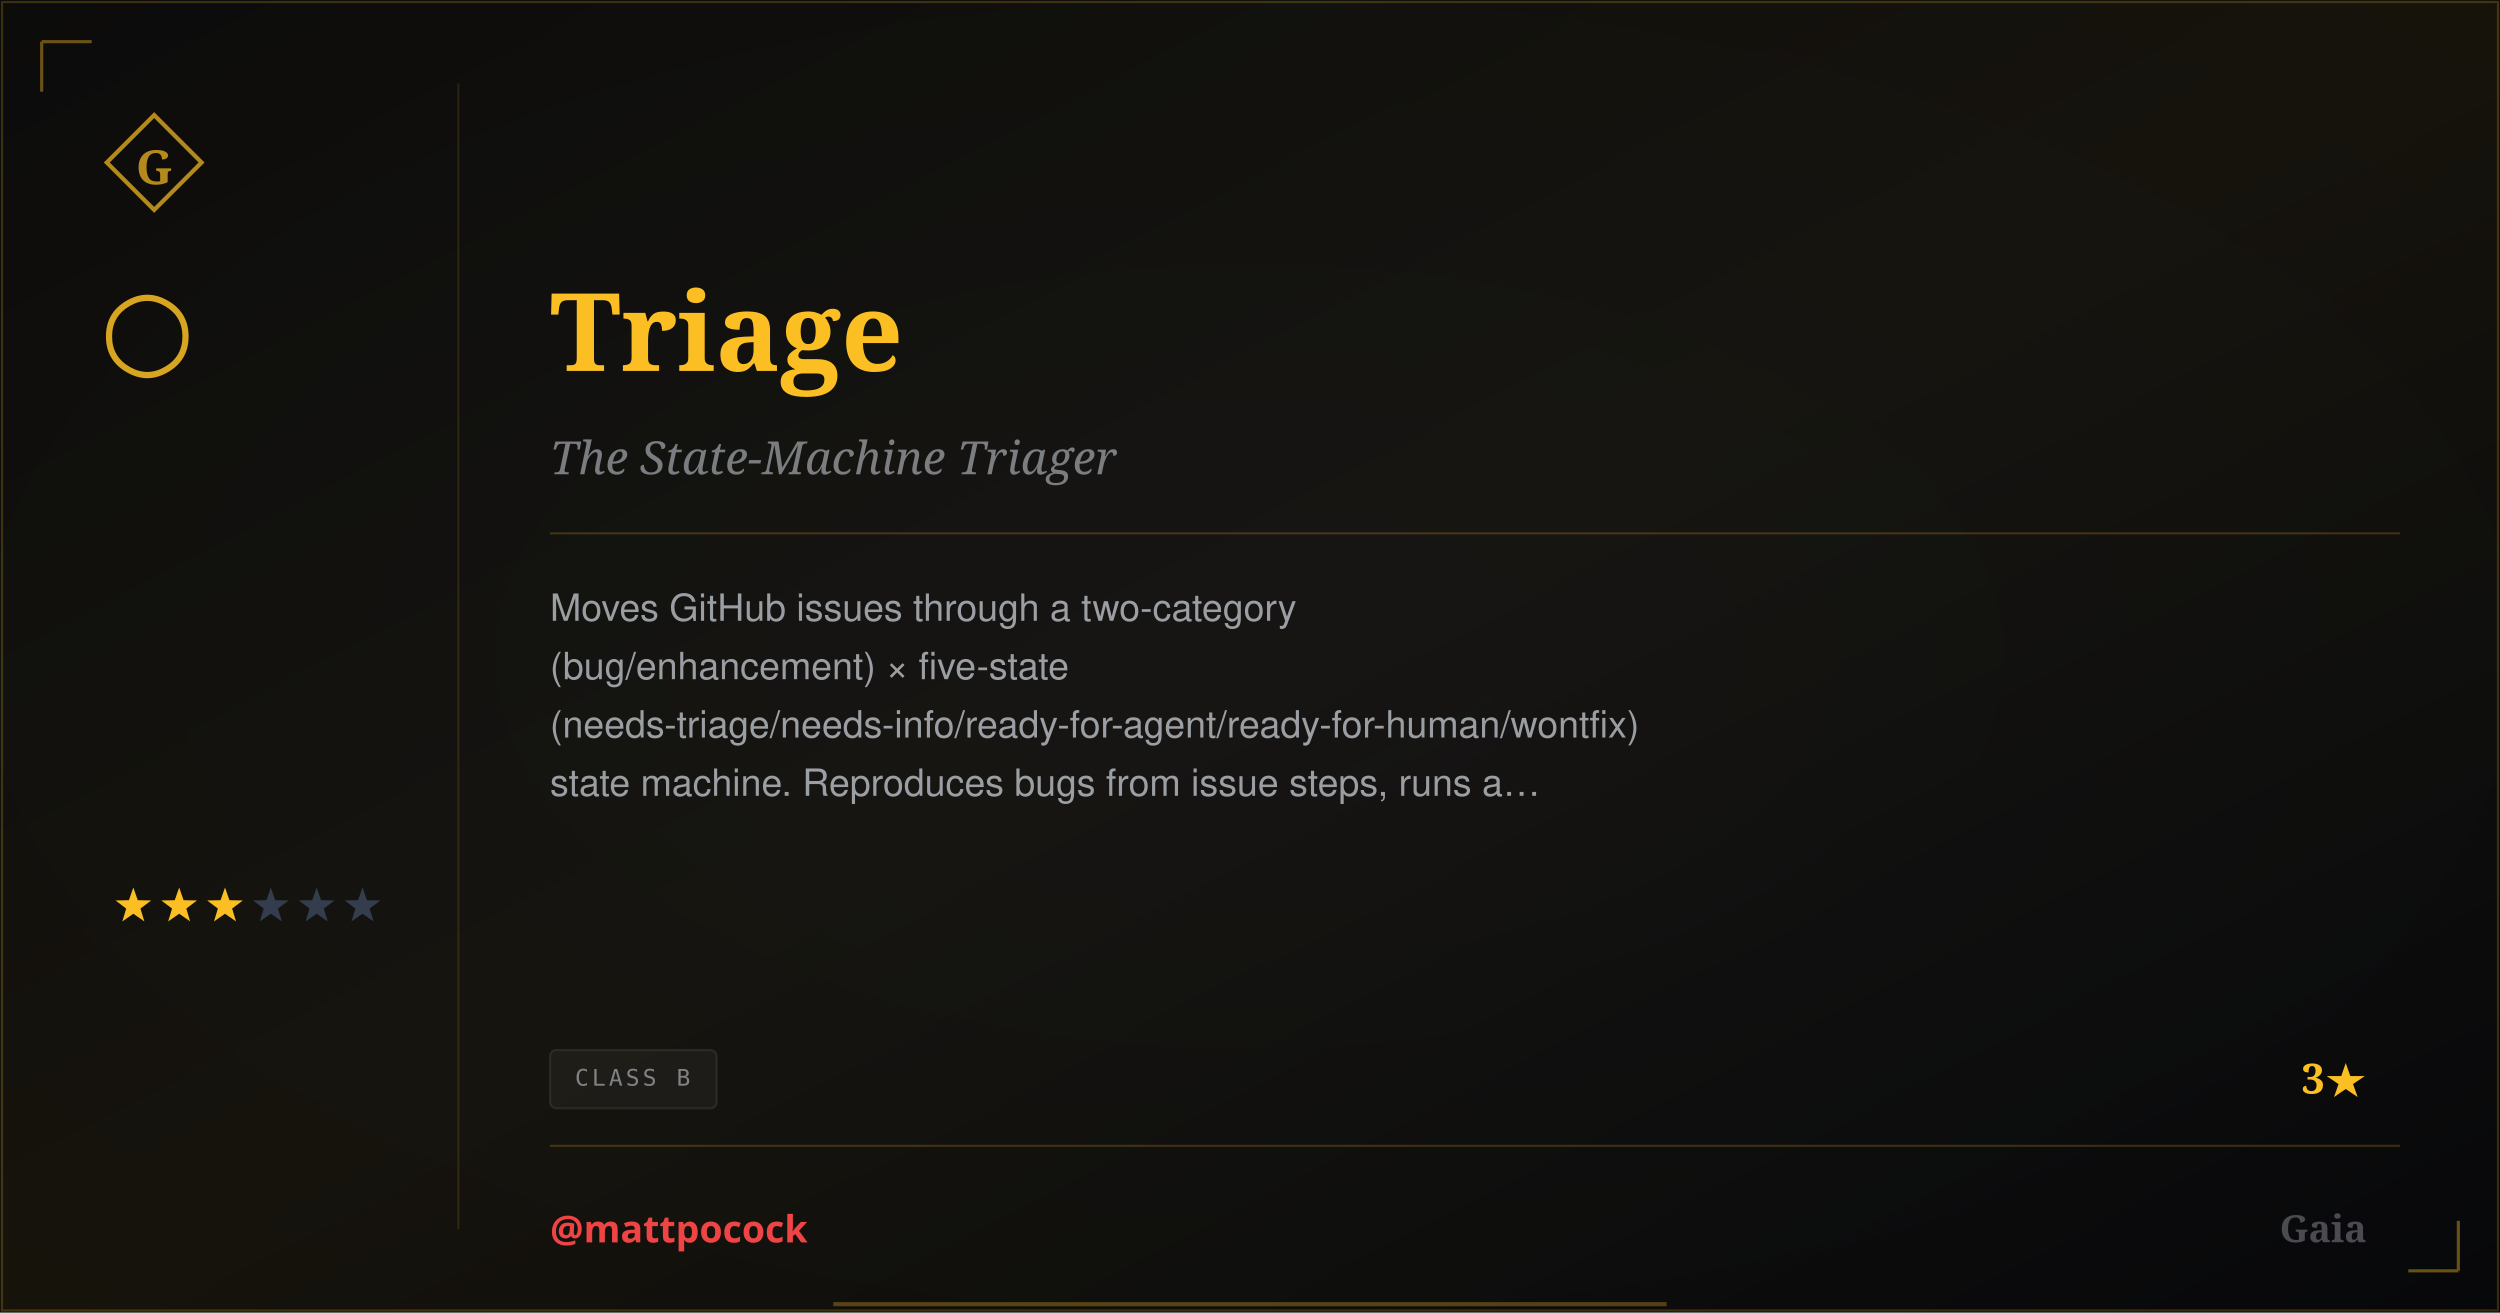
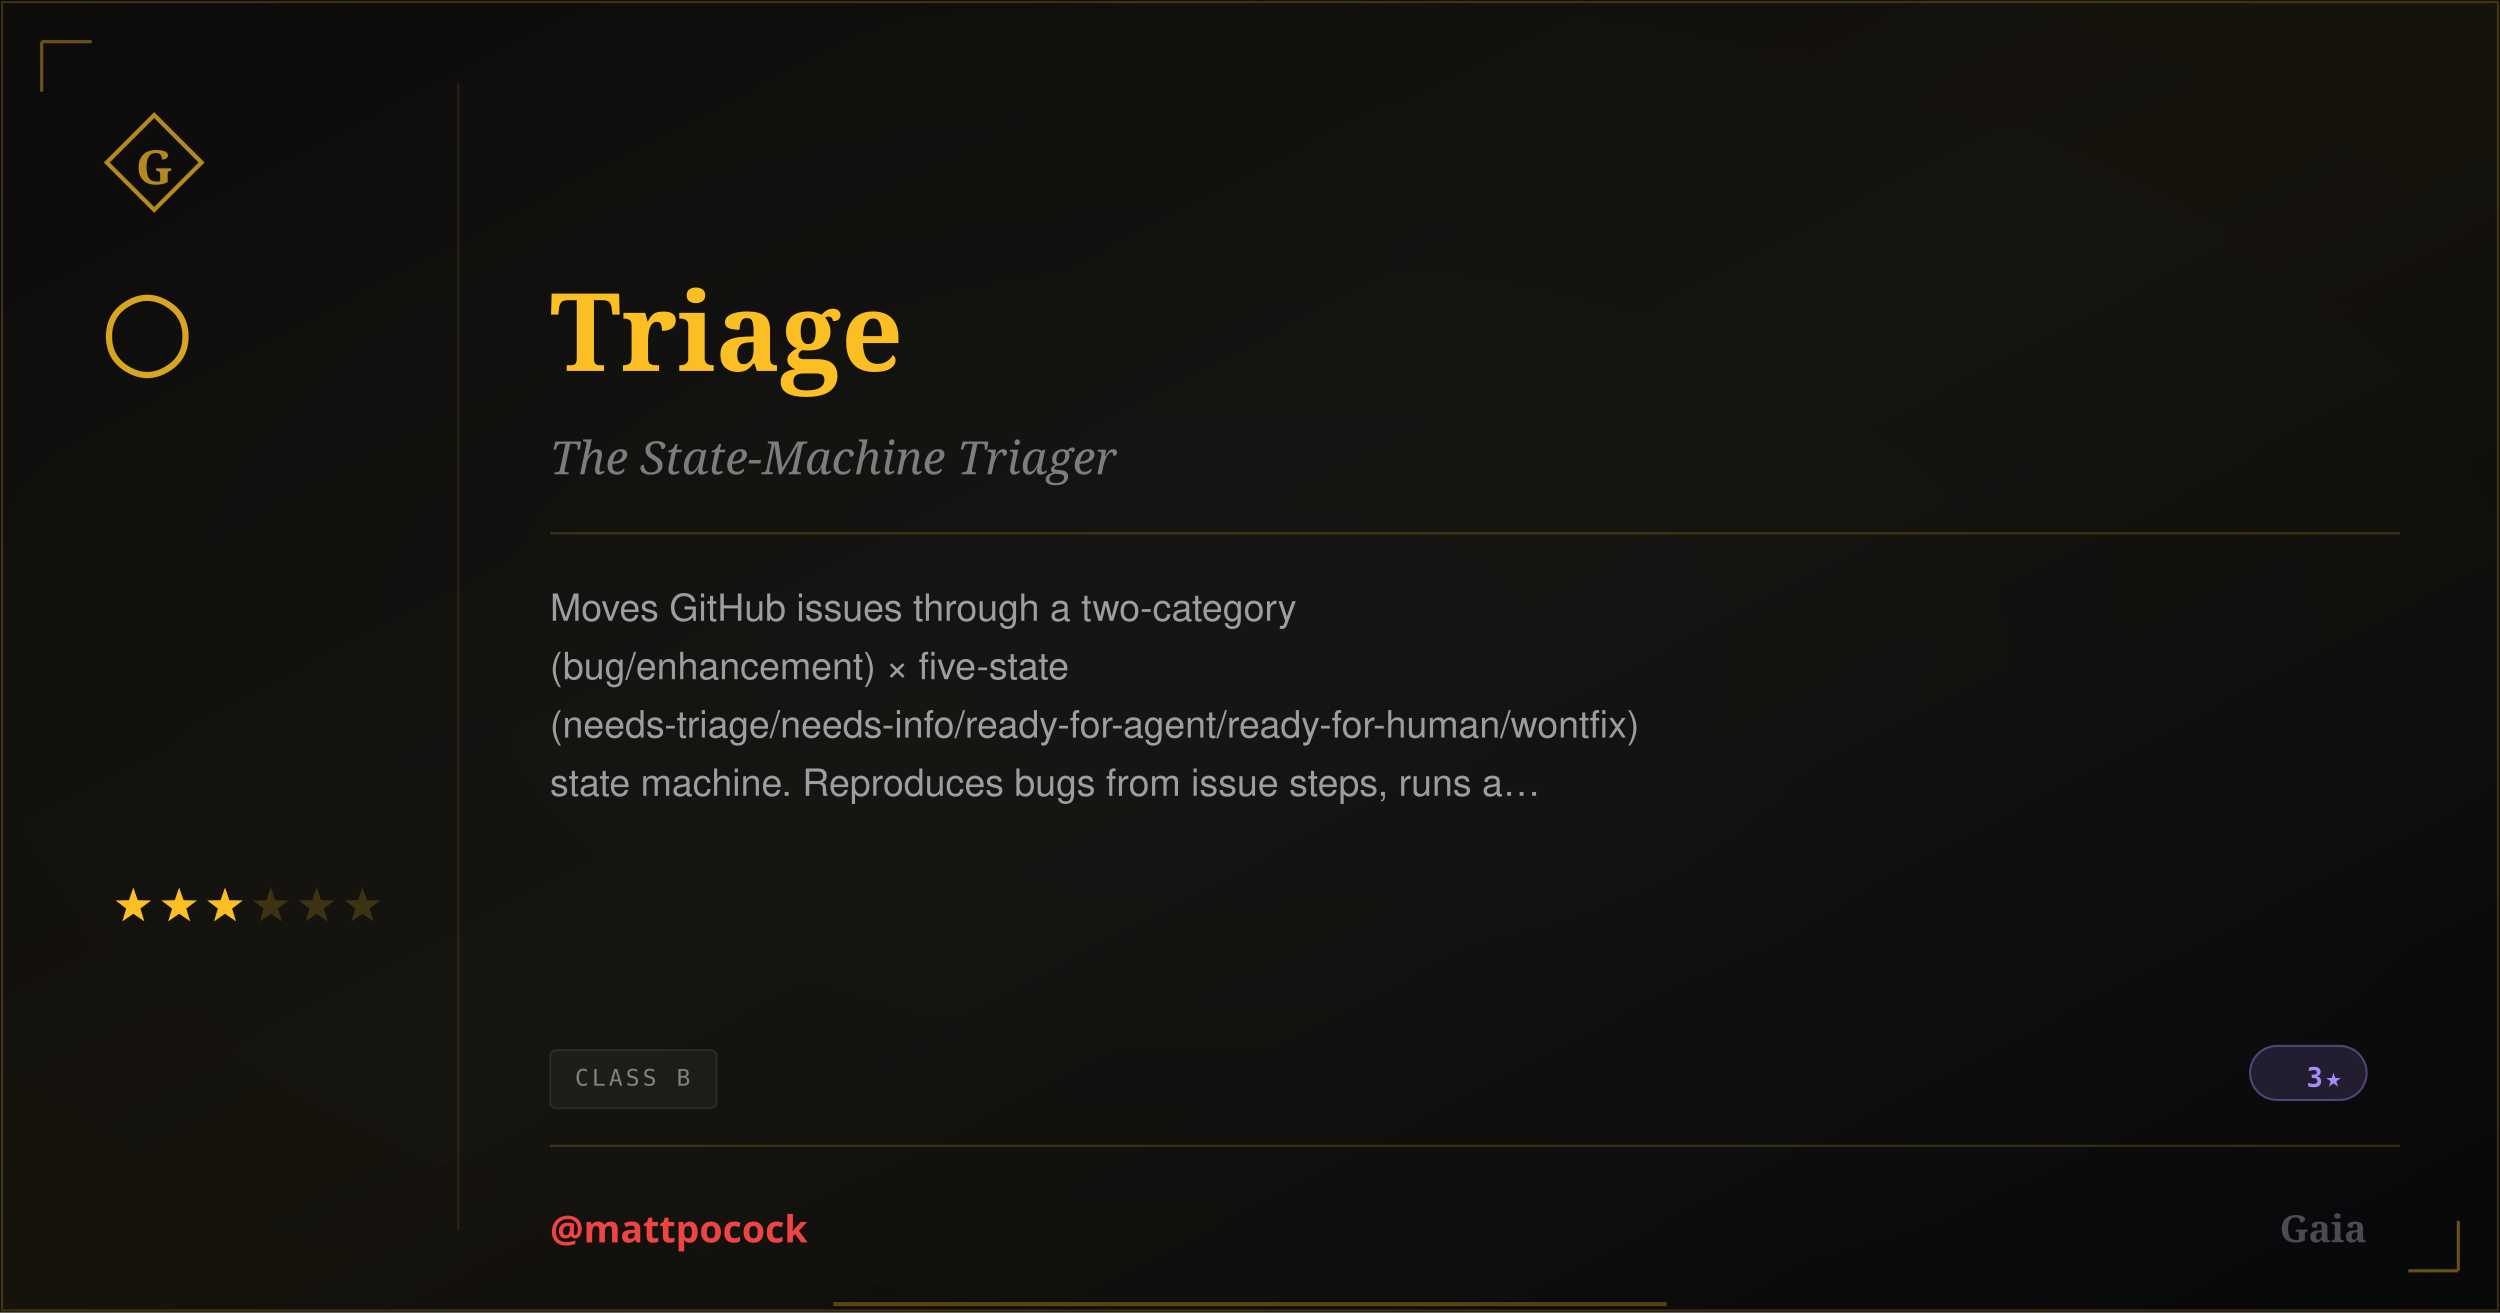
<svg xmlns="http://www.w3.org/2000/svg" width="1200" height="630" viewBox="0 0 1200 630">
  <defs>
    <linearGradient id="grad-mattpocock-triage" x1="0" y1="0" x2="1" y2="1">
      <stop offset="0%" stop-color="#fbbf24" stop-opacity="0.04" />
      <stop offset="50%" stop-color="#fbbf24" stop-opacity="0.08" />
      <stop offset="100%" stop-color="#fbbf24" stop-opacity="0.02" />
    </linearGradient>
  </defs>
  <rect width="1200" height="630" fill="#030712" />
  <defs>
    <radialGradient id="vign-mattpocock-triage" cx="50%" cy="50%" r="70%">
      <stop offset="0%" stop-color="transparent" />
      <stop offset="100%" stop-color="rgba(0,0,0,0.5)" />
    </radialGradient>
  </defs>
  <rect width="1200" height="630" fill="url(#vign-mattpocock-triage)" />
  <rect width="1200" height="630" fill="url(#grad-mattpocock-triage)" />
  <rect x="1" y="1" width="1198" height="628" fill="none" stroke="rgba(251,191,36,0.2)" stroke-width="1" />
  <path d="M 20 20 L 20 44 M 20 20 L 44 20" stroke="rgba(251,191,36,0.4)" stroke-width="1.5" fill="none" />
  <path d="M 1180 610 L 1180 586 M 1180 610 L 1156 610" stroke="rgba(251,191,36,0.4)" stroke-width="1.5" fill="none" />
  <svg x="48" y="52" width="52" height="52" viewBox="0 0 64 64">
    <path d="M 32 4 L 60 32 L 32 60 L 4 32 Z" fill="none" stroke="#fbbf24" stroke-width="2.5" stroke-linejoin="miter" opacity="0.7" />
    <text x="32" y="34" font-family="Georgia,serif" font-weight="600" font-size="28" fill="#fbbf24" text-anchor="middle" dominant-baseline="central" opacity="0.7">G</text>
  </svg>
  <text x="48" y="175" font-family="Georgia,serif" font-size="52" fill="#fbbf24" opacity="0.85">○</text>
-   <polygon points="64.00,426.00 66.12,432.09 72.56,432.22 67.42,436.11 69.29,442.28 64.00,438.60 58.71,442.28 60.58,436.11 55.44,432.22 61.88,432.09" fill="#fbbf24" />
-   <polygon points="86.00,426.00 88.12,432.09 94.56,432.22 89.42,436.11 91.29,442.28 86.00,438.60 80.71,442.28 82.58,436.11 77.44,432.22 83.88,432.09" fill="#fbbf24" />
-   <polygon points="108.00,426.00 110.12,432.09 116.56,432.22 111.42,436.11 113.29,442.28 108.00,438.60 102.71,442.28 104.58,436.11 99.44,432.22 105.88,432.09" fill="#fbbf24" />
-   <polygon points="130.00,426.00 132.12,432.09 138.56,432.22 133.42,436.11 135.29,442.28 130.00,438.60 124.71,442.28 126.58,436.11 121.44,432.22 127.88,432.09" fill="#333d4d" />
-   <polygon points="152.00,426.00 154.12,432.09 160.56,432.22 155.42,436.11 157.29,442.28 152.00,438.60 146.71,442.28 148.58,436.11 143.44,432.22 149.88,432.09" fill="#333d4d" />
-   <polygon points="174.00,426.00 176.12,432.09 182.56,432.22 177.42,436.11 179.29,442.28 174.00,438.60 168.71,442.28 170.58,436.11 165.44,432.22 171.88,432.09" fill="#333d4d" />
+   <polygon points="64.00,426.00 66.12,432.09 72.56,432.22 67.42,436.11 69.29,442.28 64.00,438.60 58.71,442.28 60.58,436.11 55.44,432.22 61.88,432.09" fill="#fbbf24" opacity="1" />
+   <polygon points="86.00,426.00 88.12,432.09 94.56,432.22 89.42,436.11 91.29,442.28 86.00,438.60 80.71,442.28 82.58,436.11 77.44,432.22 83.88,432.09" fill="#fbbf24" opacity="1" />
+   <polygon points="108.00,426.00 110.12,432.09 116.56,432.22 111.42,436.11 113.29,442.28 108.00,438.60 102.71,442.28 104.58,436.11 99.44,432.22 105.88,432.09" fill="#fbbf24" opacity="1" />
+   <polygon points="130.00,426.00 132.12,432.09 138.56,432.22 133.42,436.11 135.29,442.28 130.00,438.60 124.71,442.28 126.58,436.11 121.44,432.22 127.88,432.09" fill="#fbbf24" opacity="0.18" />
+   <polygon points="152.00,426.00 154.12,432.09 160.56,432.22 155.42,436.11 157.29,442.28 152.00,438.60 146.71,442.28 148.58,436.11 143.44,432.22 149.88,432.09" fill="#fbbf24" opacity="0.18" />
+   <polygon points="174.00,426.00 176.12,432.09 182.56,432.22 177.42,436.11 179.29,442.28 174.00,438.60 168.71,442.28 170.58,436.11 165.44,432.22 171.88,432.09" fill="#fbbf24" opacity="0.18" />
  <line x1="220" y1="40" x2="220" y2="590" stroke="rgba(251,191,36,0.12)" stroke-width="1" />
  <text x="264" y="160" font-family="EB Garamond,Georgia,serif" font-size="52" font-weight="600" fill="#fbbf24" dominant-baseline="middle">Triage</text>
  <text x="264" y="220" font-family="EB Garamond,Georgia,serif" font-size="22" font-style="italic" fill="rgba(226,232,240,0.5)" dominant-baseline="middle">The State-Machine Triager</text>
  <line x1="264" y1="256" x2="1152" y2="256" stroke="rgba(251,191,36,0.2)" stroke-width="1" />
  <text x="264" y="298" font-family="Bricolage Grotesque,Helvetica,Arial,sans-serif" font-size="18" fill="rgba(226,232,240,0.65)">
    <tspan x="264" dy="0">Moves GitHub issues through a two-category</tspan>
    <tspan x="264" dy="28">(bug/enhancement) × five-state</tspan>
    <tspan x="264" dy="28">(needs-triage/needs-info/ready-for-agent/ready-for-human/wontfix)</tspan>
    <tspan x="264" dy="28">state machine. Reproduces bugs from issue steps, runs a…</tspan>
  </text>
  <rect x="264" y="504" width="80" height="28" rx="3" fill="rgba(255,255,255,0.04)" stroke="rgba(255,255,255,0.08)" stroke-width="1" />
  <text x="276" y="518" font-family="monospace" font-size="11" letter-spacing="1.5" fill="rgba(226,232,240,0.5)" dominant-baseline="middle" text-transform="uppercase">CLASS B</text>
-   <text x="1136" y="518" font-family="EB Garamond,Georgia,serif" font-size="20" font-weight="600" fill="#fbbf24" text-anchor="end" dominant-baseline="middle">3★</text>
+   <rect x="1080" y="502" width="56" height="26" rx="13" fill="rgba(167,139,250,.15)" stroke="rgba(167,139,250,.4)" stroke-width="1" />
+   <text x="1124" y="518" font-family="'Departure Mono','JetBrains Mono',monospace" font-size="13" font-weight="600" letter-spacing="1.2" fill="#a78bfa" text-anchor="end" dominant-baseline="middle">3★</text>
  <line x1="264" y1="550" x2="1152" y2="550" stroke="rgba(251,191,36,0.2)" stroke-width="1" />
  <text x="264" y="590" font-family="'Bricolage Grotesque',sans-serif" font-size="18" font-weight="600" fill="#ef4444" dominant-baseline="middle">@mattpocock</text>
  <text x="1136" y="590" font-family="EB Garamond,Georgia,serif" font-size="18" font-weight="600" fill="rgba(226,232,240,0.3)" text-anchor="end" dominant-baseline="middle">Gaia</text>
  <line x1="400" y1="626" x2="800" y2="626" stroke="#fbbf24" stroke-width="2" stroke-opacity="0.3" />
</svg>
